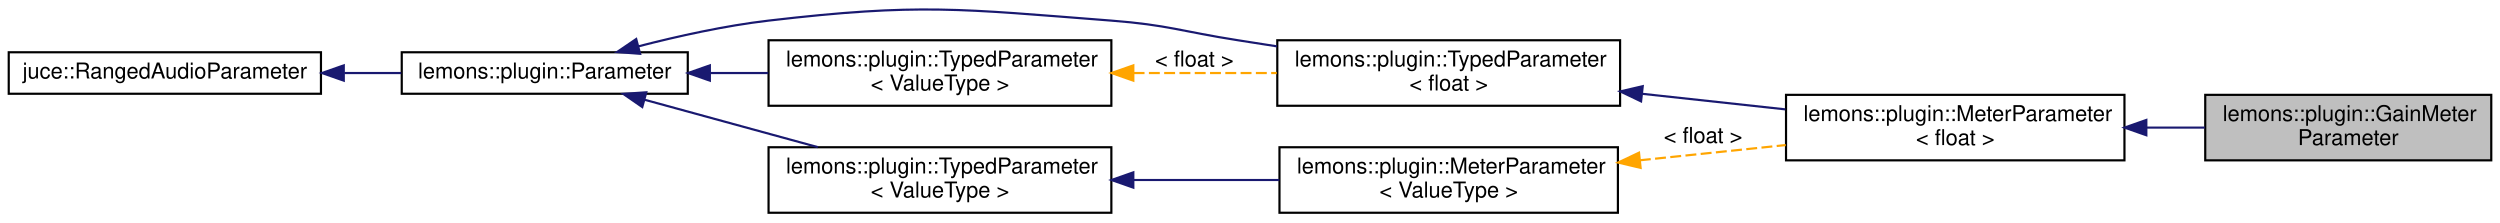
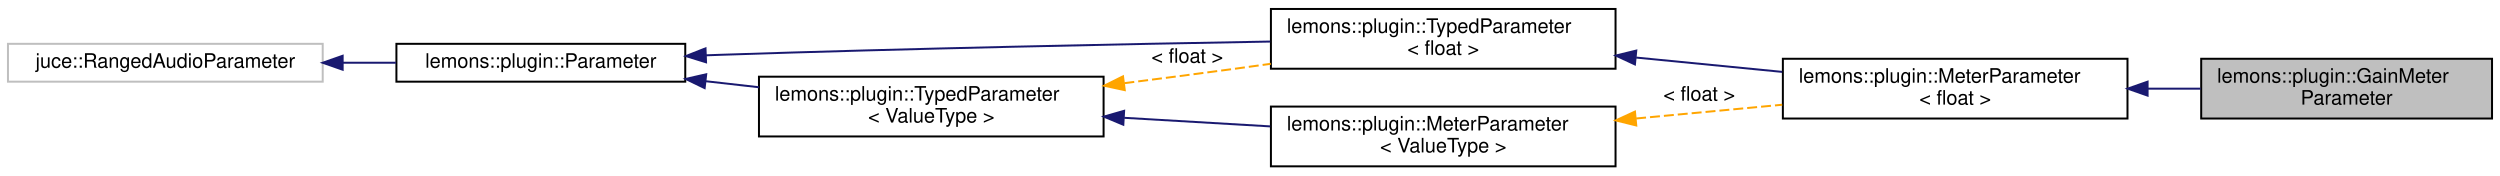
- <svg xmlns="http://www.w3.org/2000/svg" xmlns:xlink="http://www.w3.org/1999/xlink" width="1145pt" height="102pt" viewBox="0.00 0.00 1145.00 101.88">
-   <g id="graph0" class="graph" transform="scale(1 1) rotate(0) translate(4 97.88)">
+ <svg xmlns="http://www.w3.org/2000/svg" xmlns:xlink="http://www.w3.org/1999/xlink" width="1255pt" height="88pt" viewBox="0.00 0.00 1255.00 88.00">
+   <g id="graph0" class="graph" transform="scale(1 1) rotate(0) translate(4 84)">
    <g id="node1" class="node">
      <g id="a_node1">
-         <a xlink:title="A parameter that represents a meter displaying values in decibels.">
-           <polygon fill="#bfbfbf" stroke="black" points="1006,-24.5 1006,-54.5 1137,-54.5 1137,-24.5 1006,-24.5" />
-           <text text-anchor="start" x="1014" y="-42.5" font-family="Helvetica,sans-Serif" font-size="10.00">lemons::plugin::GainMeter</text>
-           <text text-anchor="middle" x="1071.5" y="-31.5" font-family="Helvetica,sans-Serif" font-size="10.00">Parameter</text>
+         <a xlink:title=" ">
+           <polygon fill="#bfbfbf" stroke="black" points="1101,-24.5 1101,-54.5 1247,-54.5 1247,-24.5 1101,-24.5" />
+           <text text-anchor="start" x="1109" y="-42.5" font-family="Helvetica,sans-Serif" font-size="10.00">lemons::plugin::GainMeter</text>
+           <text text-anchor="middle" x="1174" y="-31.5" font-family="Helvetica,sans-Serif" font-size="10.00">Parameter</text>
        </a>
      </g>
    </g>
    <g id="node2" class="node">
      <g id="a_node2">
        <a xlink:href="structlemons_1_1plugin_1_1_meter_parameter.html" target="_top" xlink:title=" ">
-           <polygon fill="none" stroke="black" points="814,-24.5 814,-54.5 969,-54.5 969,-24.5 814,-24.5" />
-           <text text-anchor="start" x="822" y="-42.5" font-family="Helvetica,sans-Serif" font-size="10.00">lemons::plugin::MeterParameter</text>
-           <text text-anchor="middle" x="891.5" y="-31.5" font-family="Helvetica,sans-Serif" font-size="10.00">&lt; float &gt;</text>
+           <polygon fill="none" stroke="black" points="891,-24.5 891,-54.5 1064,-54.5 1064,-24.5 891,-24.5" />
+           <text text-anchor="start" x="899" y="-42.5" font-family="Helvetica,sans-Serif" font-size="10.00">lemons::plugin::MeterParameter</text>
+           <text text-anchor="middle" x="977.5" y="-31.5" font-family="Helvetica,sans-Serif" font-size="10.00">&lt; float &gt;</text>
        </a>
      </g>
    </g>
    <g id="edge1" class="edge">
-       <path fill="none" stroke="midnightblue" d="M979.12,-39.5C988.1,-39.5 997.11,-39.5 1005.78,-39.5" />
-       <polygon fill="midnightblue" stroke="midnightblue" points="979.02,-36 969.02,-39.5 979.02,-43 979.02,-36" />
+       <path fill="none" stroke="midnightblue" d="M1074.17,-39.5C1083.11,-39.5 1092.07,-39.5 1100.74,-39.5" />
+       <polygon fill="midnightblue" stroke="midnightblue" points="1074.09,-36 1064.09,-39.5 1074.09,-43 1074.09,-36" />
    </g>
    <g id="node3" class="node">
      <g id="a_node3">
        <a xlink:href="classlemons_1_1plugin_1_1_typed_parameter.html" target="_top" xlink:title=" ">
-           <polygon fill="none" stroke="black" points="581,-49.5 581,-79.5 738,-79.5 738,-49.5 581,-49.5" />
-           <text text-anchor="start" x="589" y="-67.5" font-family="Helvetica,sans-Serif" font-size="10.00">lemons::plugin::TypedParameter</text>
-           <text text-anchor="middle" x="659.5" y="-56.5" font-family="Helvetica,sans-Serif" font-size="10.00">&lt; float &gt;</text>
+           <polygon fill="none" stroke="black" points="634,-49.5 634,-79.5 807,-79.5 807,-49.5 634,-49.5" />
+           <text text-anchor="start" x="642" y="-67.5" font-family="Helvetica,sans-Serif" font-size="10.00">lemons::plugin::TypedParameter</text>
+           <text text-anchor="middle" x="720.5" y="-56.5" font-family="Helvetica,sans-Serif" font-size="10.00">&lt; float &gt;</text>
        </a>
      </g>
    </g>
    <g id="edge2" class="edge">
-       <path fill="none" stroke="midnightblue" d="M748.18,-54.97C769.74,-52.63 792.67,-50.13 813.68,-47.85" />
-       <polygon fill="midnightblue" stroke="midnightblue" points="747.61,-51.51 738.05,-56.07 748.37,-58.47 747.61,-51.51" />
+       <path fill="none" stroke="midnightblue" d="M817.33,-55.1C841.42,-52.74 867.11,-50.22 890.67,-47.91" />
+       <polygon fill="midnightblue" stroke="midnightblue" points="816.73,-51.65 807.12,-56.11 817.41,-58.61 816.73,-51.65" />
    </g>
    <g id="node4" class="node">
      <g id="a_node4">
-         <a xlink:href="classlemons_1_1plugin_1_1_parameter.html" target="_top" xlink:title="A plugin parameter class.">
-           <polygon fill="none" stroke="black" points="180,-55 180,-74 311,-74 311,-55 180,-55" />
-           <text text-anchor="middle" x="245.5" y="-62" font-family="Helvetica,sans-Serif" font-size="10.00">lemons::plugin::Parameter</text>
+         <a xlink:href="classlemons_1_1plugin_1_1_parameter.html" target="_top" xlink:title=" ">
+           <polygon fill="none" stroke="black" points="195,-43 195,-62 340,-62 340,-43 195,-43" />
+           <text text-anchor="middle" x="267.5" y="-50" font-family="Helvetica,sans-Serif" font-size="10.00">lemons::plugin::Parameter</text>
        </a>
      </g>
    </g>
    <g id="edge3" class="edge">
-       <path fill="none" stroke="midnightblue" d="M288.32,-76.7C306.49,-81.39 328.12,-86.18 348,-88.5 417.31,-96.58 435.43,-93.87 505,-88.5 531.01,-86.49 537.23,-83.52 563,-79.5 568.8,-78.59 574.81,-77.66 580.84,-76.71" />
-       <polygon fill="midnightblue" stroke="midnightblue" points="289.18,-73.3 278.61,-74.11 287.38,-80.07 289.18,-73.3" />
+       <path fill="none" stroke="midnightblue" d="M350.35,-56.23C352.93,-56.33 355.48,-56.42 358,-56.5 452.27,-59.65 560.41,-61.86 633.66,-63.14" />
+       <polygon fill="midnightblue" stroke="midnightblue" points="350.43,-52.73 340.3,-55.85 350.16,-59.73 350.43,-52.73" />
    </g>
    <g id="node6" class="node">
      <g id="a_node6">
-         <a xlink:href="classlemons_1_1plugin_1_1_typed_parameter.html" target="_top" xlink:title="A parameter that can be stored as a type other than a float, but still inherits from my Parameter bas...">
-           <polygon fill="none" stroke="black" points="348,-49.5 348,-79.5 505,-79.5 505,-49.5 348,-49.5" />
-           <text text-anchor="start" x="356" y="-67.5" font-family="Helvetica,sans-Serif" font-size="10.00">lemons::plugin::TypedParameter</text>
-           <text text-anchor="middle" x="426.5" y="-56.5" font-family="Helvetica,sans-Serif" font-size="10.00">&lt; ValueType &gt;</text>
+         <a xlink:href="classlemons_1_1plugin_1_1_typed_parameter.html" target="_top" xlink:title=" ">
+           <polygon fill="none" stroke="black" points="377,-15.5 377,-45.5 550,-45.5 550,-15.5 377,-15.5" />
+           <text text-anchor="start" x="385" y="-33.5" font-family="Helvetica,sans-Serif" font-size="10.00">lemons::plugin::TypedParameter</text>
+           <text text-anchor="middle" x="463.5" y="-22.5" font-family="Helvetica,sans-Serif" font-size="10.00">&lt; ValueType &gt;</text>
        </a>
      </g>
    </g>
    <g id="edge6" class="edge">
-       <path fill="none" stroke="midnightblue" d="M321.31,-64.5C330.08,-64.5 339.04,-64.5 347.85,-64.5" />
-       <polygon fill="midnightblue" stroke="midnightblue" points="321.12,-61 311.12,-64.5 321.12,-68 321.12,-61" />
-     </g>
-     <g id="node8" class="node">
-       <g id="a_node8">
-         <a xlink:href="classlemons_1_1plugin_1_1_typed_parameter.html" target="_top" xlink:title="A parameter that can be stored as a type other than a float, but still inherits from my Parameter bas...">
-           <polygon fill="none" stroke="black" points="348,-0.5 348,-30.5 505,-30.5 505,-0.5 348,-0.5" />
-           <text text-anchor="start" x="356" y="-18.5" font-family="Helvetica,sans-Serif" font-size="10.00">lemons::plugin::TypedParameter</text>
-           <text text-anchor="middle" x="426.5" y="-7.5" font-family="Helvetica,sans-Serif" font-size="10.00">&lt; ValueType &gt;</text>
-         </a>
-       </g>
-     </g>
-     <g id="edge9" class="edge">
-       <path fill="none" stroke="midnightblue" d="M291.35,-52.22C315.37,-45.65 345.17,-37.49 370.57,-30.54" />
-       <polygon fill="midnightblue" stroke="midnightblue" points="290.16,-48.92 281.44,-54.94 292.01,-55.67 290.16,-48.92" />
+       <path fill="none" stroke="midnightblue" d="M350.41,-43.21C359.2,-42.21 368.16,-41.2 376.99,-40.2" />
+       <polygon fill="midnightblue" stroke="midnightblue" points="349.73,-39.77 340.19,-44.37 350.52,-46.72 349.73,-39.77" />
    </g>
    <g id="node5" class="node">
      <g id="a_node5">
        <a xlink:title=" ">
-           <polygon fill="none" stroke="black" points="0,-55 0,-74 143,-74 143,-55 0,-55" />
-           <text text-anchor="middle" x="71.5" y="-62" font-family="Helvetica,sans-Serif" font-size="10.00">juce::RangedAudioParameter</text>
+           <polygon fill="none" stroke="#bfbfbf" points="0,-43 0,-62 158,-62 158,-43 0,-43" />
+           <text text-anchor="middle" x="79" y="-50" font-family="Helvetica,sans-Serif" font-size="10.00">juce::RangedAudioParameter</text>
        </a>
      </g>
    </g>
    <g id="edge4" class="edge">
-       <path fill="none" stroke="midnightblue" d="M153.68,-64.5C162.43,-64.5 171.25,-64.5 179.78,-64.5" />
-       <polygon fill="midnightblue" stroke="midnightblue" points="153.45,-61 143.45,-64.5 153.45,-68 153.45,-61" />
+       <path fill="none" stroke="midnightblue" d="M168.06,-52.5C177.01,-52.5 186.01,-52.5 194.75,-52.5" />
+       <polygon fill="midnightblue" stroke="midnightblue" points="168.01,-49 158.01,-52.5 168.01,-56 168.01,-49" />
    </g>
    <g id="edge5" class="edge">
-       <path fill="none" stroke="orange" stroke-dasharray="5,2" d="M515.19,-64.5C536.75,-64.5 559.69,-64.5 580.75,-64.5" />
-       <polygon fill="orange" stroke="orange" points="515.06,-61 505.06,-64.5 515.06,-68 515.06,-61" />
-       <text text-anchor="middle" x="543" y="-67.5" font-family="Helvetica,sans-Serif" font-size="10.00"> &lt; float &gt;</text>
+       <path fill="none" stroke="orange" stroke-dasharray="5,2" d="M560.43,-42.25C578.88,-44.59 598.05,-47.07 616,-49.5 621.85,-50.29 627.88,-51.12 633.95,-51.97" />
+       <polygon fill="orange" stroke="orange" points="560.63,-38.75 550.27,-40.97 559.75,-45.69 560.63,-38.75" />
+       <text text-anchor="middle" x="592" y="-52.5" font-family="Helvetica,sans-Serif" font-size="10.00"> &lt; float &gt;</text>
    </g>
    <g id="node7" class="node">
      <g id="a_node7">
-         <a xlink:href="structlemons_1_1plugin_1_1_meter_parameter.html" target="_top" xlink:title="A parameter that represents a general kind of meter, used for reporting things like level or gain red...">
-           <polygon fill="none" stroke="black" points="582,-0.5 582,-30.5 737,-30.5 737,-0.5 582,-0.5" />
-           <text text-anchor="start" x="590" y="-18.5" font-family="Helvetica,sans-Serif" font-size="10.00">lemons::plugin::MeterParameter</text>
-           <text text-anchor="middle" x="659.5" y="-7.5" font-family="Helvetica,sans-Serif" font-size="10.00">&lt; ValueType &gt;</text>
+         <a xlink:href="structlemons_1_1plugin_1_1_meter_parameter.html" target="_top" xlink:title=" ">
+           <polygon fill="none" stroke="black" points="634,-0.5 634,-30.5 807,-30.5 807,-0.5 634,-0.5" />
+           <text text-anchor="start" x="642" y="-18.5" font-family="Helvetica,sans-Serif" font-size="10.00">lemons::plugin::MeterParameter</text>
+           <text text-anchor="middle" x="720.5" y="-7.5" font-family="Helvetica,sans-Serif" font-size="10.00">&lt; ValueType &gt;</text>
        </a>
      </g>
    </g>
+     <g id="edge8" class="edge">
+       <path fill="none" stroke="midnightblue" d="M560.33,-24.86C584.42,-23.45 610.11,-21.93 633.67,-20.55" />
+       <polygon fill="midnightblue" stroke="midnightblue" points="559.9,-21.38 550.12,-25.46 560.31,-28.37 559.9,-21.38" />
+     </g>
    <g id="edge7" class="edge">
-       <path fill="none" stroke="orange" stroke-dasharray="5,2" d="M747.06,-24.53C769.01,-26.82 792.43,-29.27 813.86,-31.5" />
-       <polygon fill="orange" stroke="orange" points="747.4,-21.05 737.09,-23.49 746.67,-28.01 747.4,-21.05" />
-       <text text-anchor="middle" x="776" y="-32.5" font-family="Helvetica,sans-Serif" font-size="10.00"> &lt; float &gt;</text>
-     </g>
-     <g id="edge8" class="edge">
-       <path fill="none" stroke="midnightblue" d="M515.36,-15.5C537.27,-15.5 560.6,-15.5 581.93,-15.5" />
-       <polygon fill="midnightblue" stroke="midnightblue" points="515.06,-12 505.06,-15.5 515.06,-19 515.06,-12" />
+       <path fill="none" stroke="orange" stroke-dasharray="5,2" d="M817.33,-24.52C841.42,-26.79 867.11,-29.2 890.67,-31.42" />
+       <polygon fill="orange" stroke="orange" points="817.4,-21.01 807.12,-23.56 816.75,-27.98 817.4,-21.01" />
+       <text text-anchor="middle" x="849" y="-33.5" font-family="Helvetica,sans-Serif" font-size="10.00"> &lt; float &gt;</text>
    </g>
  </g>
</svg>
